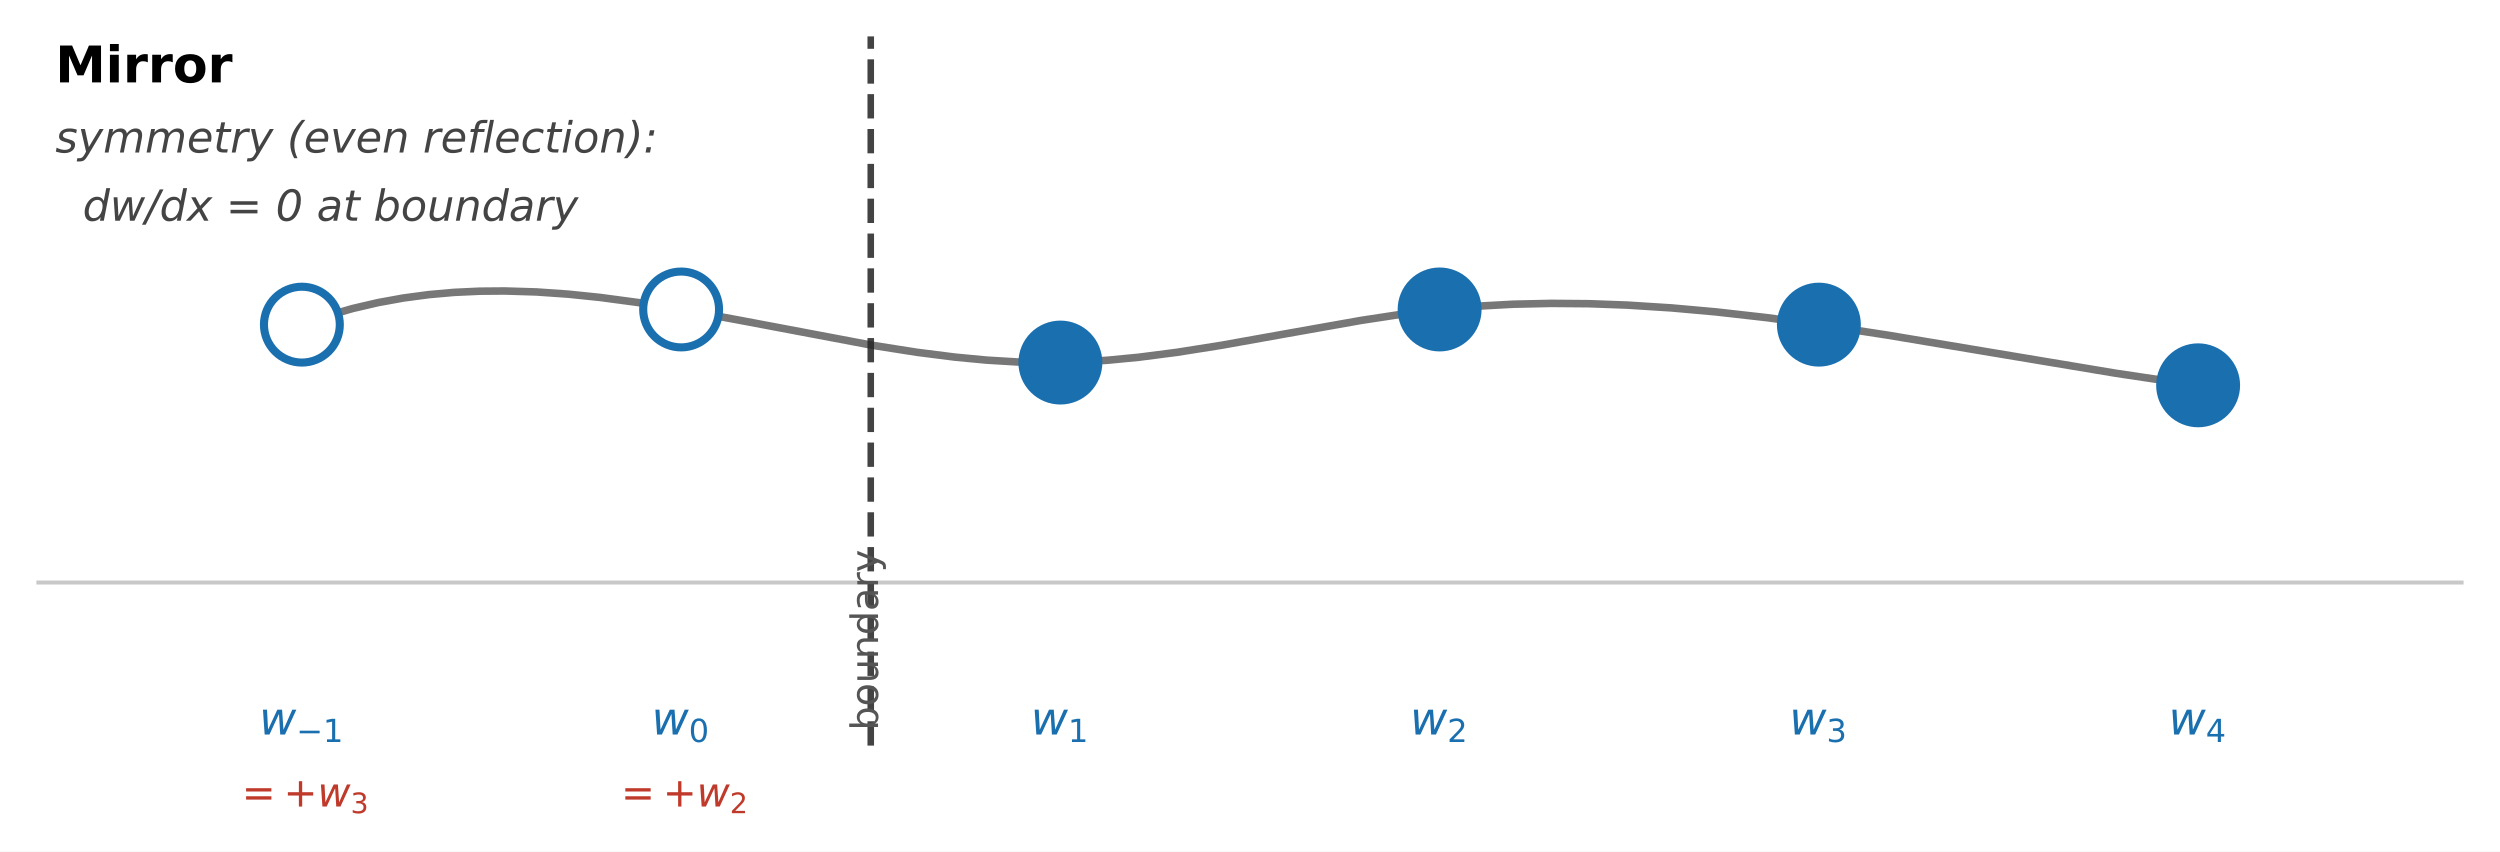
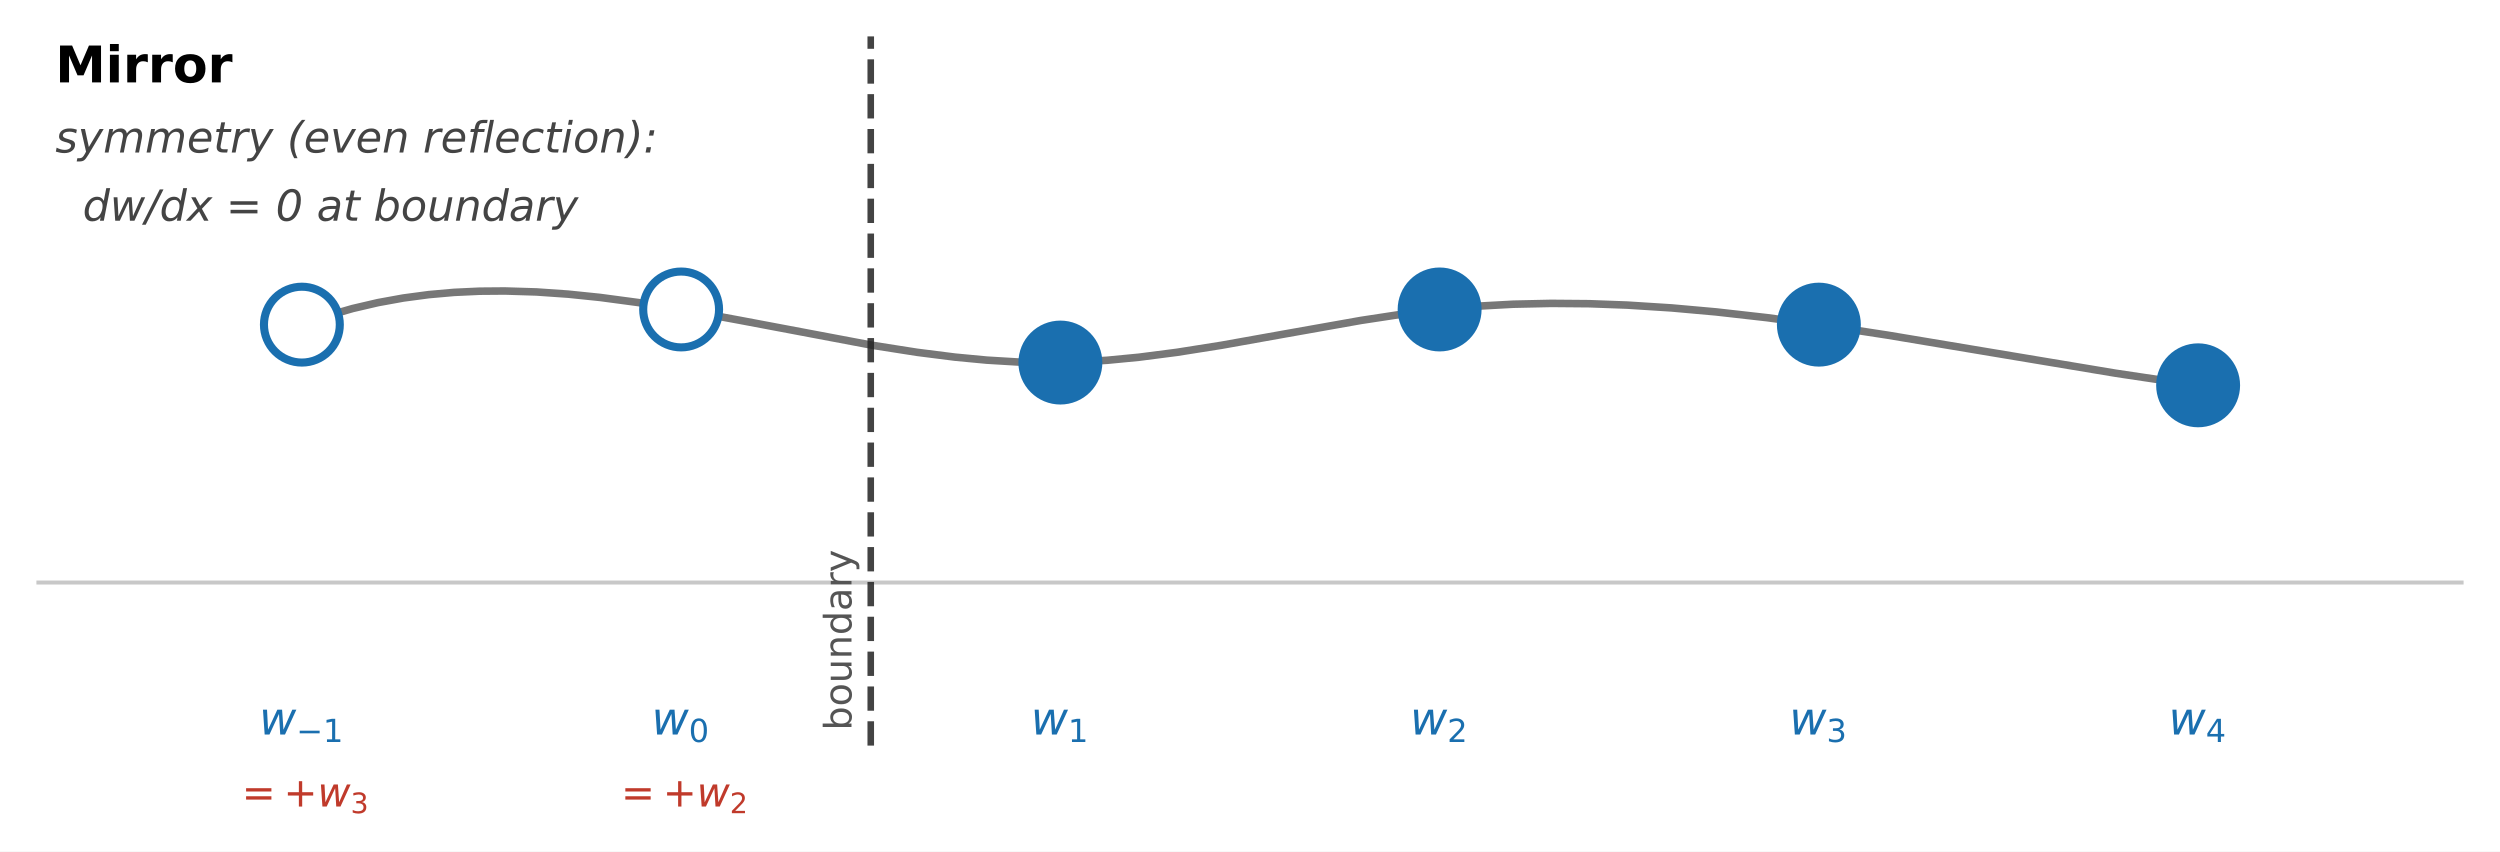
<svg xmlns="http://www.w3.org/2000/svg" xmlns:xlink="http://www.w3.org/1999/xlink" width="494.4pt" height="168.393pt" viewBox="0 0 494.4 168.393" version="1.1">
  <defs>
    <style type="text/css">*{stroke-linejoin: round; stroke-linecap: butt}</style>
  </defs>
  <g id="figure_1">
    <g id="patch_1">
      <path d="M 0 168.393  L 494.4 168.393  L 494.4 0  L 0 0  z " style="fill: #ffffff" />
    </g>
    <g id="axes_1">
      <g id="line2d_1">
-         <path d="M 7.2 115.2  L 487.2 115.2  " clip-path="url(#p1a626244e5)" style="fill: none; stroke: #c8c8c8; stroke-width: 0.8; stroke-linecap: square" />
+         <path d="M 7.2 115.2  L 487.2 115.2  " clip-path="url(#pe8d7eccf16)" style="fill: none; stroke: #c8c8c8; stroke-width: 0.8; stroke-linecap: square" />
      </g>
      <g id="line2d_2">
-         <path d="M 59.7 64.2  L 64.717 62.462  L 69.733 61.016  L 74.75 59.846  L 79.767 58.934  L 84.784 58.265  L 89.8 57.821  L 94.817 57.587  L 99.834 57.545  L 106.105 57.737  L 112.376 58.172  L 118.646 58.817  L 126.172 59.823  L 134.951 61.244  L 146.238 63.326  L 172.576 68.295  L 181.356 69.672  L 188.881 70.627  L 195.152 71.22  L 201.422 71.595  L 207.693 71.719  L 212.71 71.617  L 218.981 71.246  L 225.252 70.643  L 232.777 69.67  L 241.556 68.281  L 254.098 66.038  L 269.148 63.367  L 277.927 62.03  L 285.453 61.121  L 291.723 60.573  L 299.248 60.161  L 306.774 59.997  L 314.299 60.062  L 321.824 60.337  L 330.603 60.897  L 339.382 61.683  L 349.416 62.819  L 360.703 64.345  L 373.245 66.269  L 392.058 69.415  L 418.396 73.811  L 430.937 75.686  L 434.7 76.2  L 434.7 76.2  " clip-path="url(#p1a626244e5)" style="fill: none; stroke: #555555; stroke-opacity: 0.8; stroke-width: 1.5; stroke-linecap: square" />
+         <path d="M 59.7 64.2  L 64.717 62.462  L 69.733 61.016  L 74.75 59.846  L 79.767 58.934  L 84.784 58.265  L 89.8 57.821  L 94.817 57.587  L 99.834 57.545  L 106.105 57.737  L 112.376 58.172  L 118.646 58.817  L 126.172 59.823  L 134.951 61.244  L 146.238 63.326  L 172.576 68.295  L 181.356 69.672  L 188.881 70.627  L 195.152 71.22  L 201.422 71.595  L 207.693 71.719  L 212.71 71.617  L 218.981 71.246  L 225.252 70.643  L 232.777 69.67  L 241.556 68.281  L 254.098 66.038  L 269.148 63.367  L 277.927 62.03  L 285.453 61.121  L 291.723 60.573  L 299.248 60.161  L 306.774 59.997  L 314.299 60.062  L 321.824 60.337  L 330.603 60.897  L 339.382 61.683  L 349.416 62.819  L 360.703 64.345  L 373.245 66.269  L 392.058 69.415  L 418.396 73.811  L 430.937 75.686  L 434.7 76.2  L 434.7 76.2  " clip-path="url(#pe8d7eccf16)" style="fill: none; stroke: #555555; stroke-opacity: 0.8; stroke-width: 1.5; stroke-linecap: square" />
      </g>
      <g id="line2d_3">
-         <path d="M 172.2 147.45  L 172.2 7.2  " clip-path="url(#p1a626244e5)" style="fill: none; stroke-dasharray: 4.81,2.08; stroke-dashoffset: 0; stroke: #222222; stroke-opacity: 0.85; stroke-width: 1.3" />
+         <path d="M 172.2 147.45  L 172.2 7.2  " clip-path="url(#pe8d7eccf16)" style="fill: none; stroke-dasharray: 4.81,2.08; stroke-dashoffset: 0; stroke: #222222; stroke-opacity: 0.85; stroke-width: 1.3" />
      </g>
      <g id="text_1">
-         <g style="fill: #555555" transform="translate(173.6402 144.45) rotate(-90) scale(0.075 -0.075)">
+         <g style="fill: #555555" transform="translate(168.3902 144.45) rotate(-90) scale(0.075 -0.075)">
          <defs>
            <path id="DejaVuSans-62" d="M 3116 1747  Q 3116 2381 2855 2742  Q 2594 3103 2138 3103  Q 1681 3103 1420 2742  Q 1159 2381 1159 1747  Q 1159 1113 1420 752  Q 1681 391 2138 391  Q 2594 391 2855 752  Q 3116 1113 3116 1747  z M 1159 2969  Q 1341 3281 1617 3432  Q 1894 3584 2278 3584  Q 2916 3584 3314 3078  Q 3713 2572 3713 1747  Q 3713 922 3314 415  Q 2916 -91 2278 -91  Q 1894 -91 1617 61  Q 1341 213 1159 525  L 1159 0  L 581 0  L 581 4863  L 1159 4863  L 1159 2969  z " transform="scale(0.015625)" />
            <path id="DejaVuSans-6f" d="M 1959 3097  Q 1497 3097 1228 2736  Q 959 2375 959 1747  Q 959 1119 1226 758  Q 1494 397 1959 397  Q 2419 397 2687 759  Q 2956 1122 2956 1747  Q 2956 2369 2687 2733  Q 2419 3097 1959 3097  z M 1959 3584  Q 2709 3584 3137 3096  Q 3566 2609 3566 1747  Q 3566 888 3137 398  Q 2709 -91 1959 -91  Q 1206 -91 779 398  Q 353 888 353 1747  Q 353 2609 779 3096  Q 1206 3584 1959 3584  z " transform="scale(0.015625)" />
            <path id="DejaVuSans-75" d="M 544 1381  L 544 3500  L 1119 3500  L 1119 1403  Q 1119 906 1312 657  Q 1506 409 1894 409  Q 2359 409 2629 706  Q 2900 1003 2900 1516  L 2900 3500  L 3475 3500  L 3475 0  L 2900 0  L 2900 538  Q 2691 219 2414 64  Q 2138 -91 1772 -91  Q 1169 -91 856 284  Q 544 659 544 1381  z M 1991 3584  L 1991 3584  z " transform="scale(0.015625)" />
            <path id="DejaVuSans-6e" d="M 3513 2113  L 3513 0  L 2938 0  L 2938 2094  Q 2938 2591 2744 2837  Q 2550 3084 2163 3084  Q 1697 3084 1428 2787  Q 1159 2491 1159 1978  L 1159 0  L 581 0  L 581 3500  L 1159 3500  L 1159 2956  Q 1366 3272 1645 3428  Q 1925 3584 2291 3584  Q 2894 3584 3203 3211  Q 3513 2838 3513 2113  z " transform="scale(0.015625)" />
            <path id="DejaVuSans-64" d="M 2906 2969  L 2906 4863  L 3481 4863  L 3481 0  L 2906 0  L 2906 525  Q 2725 213 2448 61  Q 2172 -91 1784 -91  Q 1150 -91 751 415  Q 353 922 353 1747  Q 353 2572 751 3078  Q 1150 3584 1784 3584  Q 2172 3584 2448 3432  Q 2725 3281 2906 2969  z M 947 1747  Q 947 1113 1208 752  Q 1469 391 1925 391  Q 2381 391 2643 752  Q 2906 1113 2906 1747  Q 2906 2381 2643 2742  Q 2381 3103 1925 3103  Q 1469 3103 1208 2742  Q 947 2381 947 1747  z " transform="scale(0.015625)" />
            <path id="DejaVuSans-61" d="M 2194 1759  Q 1497 1759 1228 1600  Q 959 1441 959 1056  Q 959 750 1161 570  Q 1363 391 1709 391  Q 2188 391 2477 730  Q 2766 1069 2766 1631  L 2766 1759  L 2194 1759  z M 3341 1997  L 3341 0  L 2766 0  L 2766 531  Q 2569 213 2275 61  Q 1981 -91 1556 -91  Q 1019 -91 701 211  Q 384 513 384 1019  Q 384 1609 779 1909  Q 1175 2209 1959 2209  L 2766 2209  L 2766 2266  Q 2766 2663 2505 2880  Q 2244 3097 1772 3097  Q 1472 3097 1187 3025  Q 903 2953 641 2809  L 641 3341  Q 956 3463 1253 3523  Q 1550 3584 1831 3584  Q 2591 3584 2966 3190  Q 3341 2797 3341 1997  z " transform="scale(0.015625)" />
            <path id="DejaVuSans-72" d="M 2631 2963  Q 2534 3019 2420 3045  Q 2306 3072 2169 3072  Q 1681 3072 1420 2755  Q 1159 2438 1159 1844  L 1159 0  L 581 0  L 581 3500  L 1159 3500  L 1159 2956  Q 1341 3275 1631 3429  Q 1922 3584 2338 3584  Q 2397 3584 2469 3576  Q 2541 3569 2628 3553  L 2631 2963  z " transform="scale(0.015625)" />
            <path id="DejaVuSans-79" d="M 2059 -325  Q 1816 -950 1584 -1140  Q 1353 -1331 966 -1331  L 506 -1331  L 506 -850  L 844 -850  Q 1081 -850 1212 -737  Q 1344 -625 1503 -206  L 1606 56  L 191 3500  L 800 3500  L 1894 763  L 2988 3500  L 3597 3500  L 2059 -325  z " transform="scale(0.015625)" />
          </defs>
          <use xlink:href="#DejaVuSans-62" />
          <use xlink:href="#DejaVuSans-6f" transform="translate(63.47656 0)" />
          <use xlink:href="#DejaVuSans-75" transform="translate(124.6582 0)" />
          <use xlink:href="#DejaVuSans-6e" transform="translate(188.0371 0)" />
          <use xlink:href="#DejaVuSans-64" transform="translate(251.416 0)" />
          <use xlink:href="#DejaVuSans-61" transform="translate(314.8926 0)" />
          <use xlink:href="#DejaVuSans-72" transform="translate(376.1719 0)" />
          <use xlink:href="#DejaVuSans-79" transform="translate(417.2852 0)" />
        </g>
      </g>
      <g id="text_2">
        <g style="fill: #1a6faf" transform="translate(51.24 145.2886) scale(0.09 -0.09)">
          <defs>
            <path id="DejaVuSans-Oblique-77" d="M 544 3500  L 1113 3500  L 1259 684  L 2566 3500  L 3231 3500  L 3425 684  L 4666 3500  L 5241 3500  L 3641 0  L 2969 0  L 2797 2900  L 1459 0  L 781 0  L 544 3500  z " transform="scale(0.015625)" />
            <path id="DejaVuSans-2212" d="M 678 2272  L 4684 2272  L 4684 1741  L 678 1741  L 678 2272  z " transform="scale(0.015625)" />
            <path id="DejaVuSans-31" d="M 794 531  L 1825 531  L 1825 4091  L 703 3866  L 703 4441  L 1819 4666  L 2450 4666  L 2450 531  L 3481 531  L 3481 0  L 794 0  L 794 531  z " transform="scale(0.015625)" />
          </defs>
          <use xlink:href="#DejaVuSans-Oblique-77" transform="translate(0 0.3125)" />
          <use xlink:href="#DejaVuSans-2212" transform="translate(81.78711 -16.09375) scale(0.7)" />
          <use xlink:href="#DejaVuSans-31" transform="translate(140.4395 -16.09375) scale(0.7)" />
        </g>
      </g>
      <g id="text_3">
        <g style="fill: #c03a2b" transform="translate(46.26 159.5288) scale(0.08 -0.08)">
          <defs>
            <path id="DejaVuSans-3d" d="M 678 2906  L 4684 2906  L 4684 2381  L 678 2381  L 678 2906  z M 678 1631  L 4684 1631  L 4684 1100  L 678 1100  L 678 1631  z " transform="scale(0.015625)" />
            <path id="DejaVuSans-2b" d="M 2944 4013  L 2944 2272  L 4684 2272  L 4684 1741  L 2944 1741  L 2944 0  L 2419 0  L 2419 1741  L 678 1741  L 678 2272  L 2419 2272  L 2419 4013  L 2944 4013  z " transform="scale(0.015625)" />
            <path id="DejaVuSans-33" d="M 2597 2516  Q 3050 2419 3304 2112  Q 3559 1806 3559 1356  Q 3559 666 3084 287  Q 2609 -91 1734 -91  Q 1441 -91 1130 -33  Q 819 25 488 141  L 488 750  Q 750 597 1062 519  Q 1375 441 1716 441  Q 2309 441 2620 675  Q 2931 909 2931 1356  Q 2931 1769 2642 2001  Q 2353 2234 1838 2234  L 1294 2234  L 1294 2753  L 1863 2753  Q 2328 2753 2575 2939  Q 2822 3125 2822 3475  Q 2822 3834 2567 4026  Q 2313 4219 1838 4219  Q 1578 4219 1281 4162  Q 984 4106 628 3988  L 628 4550  Q 988 4650 1302 4700  Q 1616 4750 1894 4750  Q 2613 4750 3031 4423  Q 3450 4097 3450 3541  Q 3450 3153 3228 2886  Q 3006 2619 2597 2516  z " transform="scale(0.015625)" />
          </defs>
          <use xlink:href="#DejaVuSans-3d" transform="translate(19.48242 0.296875)" />
          <use xlink:href="#DejaVuSans-2b" transform="translate(122.7539 0.296875)" />
          <use xlink:href="#DejaVuSans-Oblique-77" transform="translate(206.543 0.296875)" />
          <use xlink:href="#DejaVuSans-33" transform="translate(288.3301 -16.10938) scale(0.7)" />
        </g>
      </g>
      <g id="text_4">
        <g style="fill: #1a6faf" transform="translate(128.85 145.2886) scale(0.09 -0.09)">
          <defs>
            <path id="DejaVuSans-30" d="M 2034 4250  Q 1547 4250 1301 3770  Q 1056 3291 1056 2328  Q 1056 1369 1301 889  Q 1547 409 2034 409  Q 2525 409 2770 889  Q 3016 1369 3016 2328  Q 3016 3291 2770 3770  Q 2525 4250 2034 4250  z M 2034 4750  Q 2819 4750 3233 4129  Q 3647 3509 3647 2328  Q 3647 1150 3233 529  Q 2819 -91 2034 -91  Q 1250 -91 836 529  Q 422 1150 422 2328  Q 422 3509 836 4129  Q 1250 4750 2034 4750  z " transform="scale(0.015625)" />
          </defs>
          <use xlink:href="#DejaVuSans-Oblique-77" transform="translate(0 0.3125)" />
          <use xlink:href="#DejaVuSans-30" transform="translate(81.78711 -16.09375) scale(0.7)" />
        </g>
      </g>
      <g id="text_5">
        <g style="fill: #c03a2b" transform="translate(121.26 159.5288) scale(0.08 -0.08)">
          <defs>
            <path id="DejaVuSans-32" d="M 1228 531  L 3431 531  L 3431 0  L 469 0  L 469 531  Q 828 903 1448 1529  Q 2069 2156 2228 2338  Q 2531 2678 2651 2914  Q 2772 3150 2772 3378  Q 2772 3750 2511 3984  Q 2250 4219 1831 4219  Q 1534 4219 1204 4116  Q 875 4013 500 3803  L 500 4441  Q 881 4594 1212 4672  Q 1544 4750 1819 4750  Q 2544 4750 2975 4387  Q 3406 4025 3406 3419  Q 3406 3131 3298 2873  Q 3191 2616 2906 2266  Q 2828 2175 2409 1742  Q 1991 1309 1228 531  z " transform="scale(0.015625)" />
          </defs>
          <use xlink:href="#DejaVuSans-3d" transform="translate(19.48242 0.296875)" />
          <use xlink:href="#DejaVuSans-2b" transform="translate(122.7539 0.296875)" />
          <use xlink:href="#DejaVuSans-Oblique-77" transform="translate(206.543 0.296875)" />
          <use xlink:href="#DejaVuSans-32" transform="translate(288.3301 -16.10938) scale(0.7)" />
        </g>
      </g>
      <g id="text_6">
        <g style="fill: #1a6faf" transform="translate(203.85 145.2886) scale(0.09 -0.09)">
          <use xlink:href="#DejaVuSans-Oblique-77" transform="translate(0 0.3125)" />
          <use xlink:href="#DejaVuSans-31" transform="translate(81.78711 -16.09375) scale(0.7)" />
        </g>
      </g>
      <g id="text_7">
        <g style="fill: #1a6faf" transform="translate(278.85 145.2886) scale(0.09 -0.09)">
          <use xlink:href="#DejaVuSans-Oblique-77" transform="translate(0 0.3125)" />
          <use xlink:href="#DejaVuSans-32" transform="translate(81.78711 -16.09375) scale(0.7)" />
        </g>
      </g>
      <g id="text_8">
        <g style="fill: #1a6faf" transform="translate(353.85 145.2886) scale(0.09 -0.09)">
          <use xlink:href="#DejaVuSans-Oblique-77" transform="translate(0 0.3125)" />
          <use xlink:href="#DejaVuSans-33" transform="translate(81.78711 -16.09375) scale(0.7)" />
        </g>
      </g>
      <g id="text_9">
        <g style="fill: #1a6faf" transform="translate(428.85 145.2886) scale(0.09 -0.09)">
          <defs>
            <path id="DejaVuSans-34" d="M 2419 4116  L 825 1625  L 2419 1625  L 2419 4116  z M 2253 4666  L 3047 4666  L 3047 1625  L 3713 1625  L 3713 1100  L 3047 1100  L 3047 0  L 2419 0  L 2419 1100  L 313 1100  L 313 1709  L 2253 4666  z " transform="scale(0.015625)" />
          </defs>
          <use xlink:href="#DejaVuSans-Oblique-77" transform="translate(0 0.3125)" />
          <use xlink:href="#DejaVuSans-34" transform="translate(81.78711 -16.09375) scale(0.7)" />
        </g>
      </g>
      <g id="text_10">
        <g transform="translate(10.95 16.29844) scale(0.1 -0.1)">
          <defs>
            <path id="DejaVuSans-Bold-4d" d="M 588 4666  L 2119 4666  L 3181 2169  L 4250 4666  L 5778 4666  L 5778 0  L 4641 0  L 4641 3413  L 3566 897  L 2803 897  L 1728 3413  L 1728 0  L 588 0  L 588 4666  z " transform="scale(0.015625)" />
            <path id="DejaVuSans-Bold-69" d="M 538 3500  L 1656 3500  L 1656 0  L 538 0  L 538 3500  z M 538 4863  L 1656 4863  L 1656 3950  L 538 3950  L 538 4863  z " transform="scale(0.015625)" />
            <path id="DejaVuSans-Bold-72" d="M 3138 2547  Q 2991 2616 2845 2648  Q 2700 2681 2553 2681  Q 2122 2681 1889 2404  Q 1656 2128 1656 1613  L 1656 0  L 538 0  L 538 3500  L 1656 3500  L 1656 2925  Q 1872 3269 2151 3426  Q 2431 3584 2822 3584  Q 2878 3584 2943 3579  Q 3009 3575 3134 3559  L 3138 2547  z " transform="scale(0.015625)" />
            <path id="DejaVuSans-Bold-6f" d="M 2203 2784  Q 1831 2784 1636 2517  Q 1441 2250 1441 1747  Q 1441 1244 1636 976  Q 1831 709 2203 709  Q 2569 709 2762 976  Q 2956 1244 2956 1747  Q 2956 2250 2762 2517  Q 2569 2784 2203 2784  z M 2203 3584  Q 3106 3584 3614 3096  Q 4122 2609 4122 1747  Q 4122 884 3614 396  Q 3106 -91 2203 -91  Q 1297 -91 786 396  Q 275 884 275 1747  Q 275 2609 786 3096  Q 1297 3584 2203 3584  z " transform="scale(0.015625)" />
          </defs>
          <use xlink:href="#DejaVuSans-Bold-4d" />
          <use xlink:href="#DejaVuSans-Bold-69" transform="translate(99.51172 0)" />
          <use xlink:href="#DejaVuSans-Bold-72" transform="translate(133.7891 0)" />
          <use xlink:href="#DejaVuSans-Bold-72" transform="translate(183.1055 0)" />
          <use xlink:href="#DejaVuSans-Bold-6f" transform="translate(232.4219 0)" />
          <use xlink:href="#DejaVuSans-Bold-72" transform="translate(301.123 0)" />
        </g>
      </g>
      <g id="text_11">
        <g style="fill: #444444" transform="translate(10.95 30.15867) scale(0.085 -0.085)">
          <defs>
            <path id="DejaVuSans-Oblique-73" d="M 3200 3397  L 3091 2853  Q 2863 2978 2609 3040  Q 2356 3103 2088 3103  Q 1634 3103 1373 2948  Q 1113 2794 1113 2528  Q 1113 2219 1719 2053  Q 1766 2041 1788 2034  L 1972 1978  Q 2547 1819 2739 1644  Q 2931 1469 2931 1166  Q 2931 609 2489 259  Q 2047 -91 1331 -91  Q 1053 -91 747 -37  Q 441 16 72 128  L 184 722  Q 500 559 806 475  Q 1113 391 1394 391  Q 1816 391 2080 572  Q 2344 753 2344 1031  Q 2344 1331 1650 1516  L 1591 1531  L 1394 1581  Q 956 1697 753 1886  Q 550 2075 550 2369  Q 550 2928 970 3256  Q 1391 3584 2113 3584  Q 2397 3584 2667 3537  Q 2938 3491 3200 3397  z " transform="scale(0.015625)" />
            <path id="DejaVuSans-Oblique-79" d="M 1588 -325  Q 1188 -997 936 -1164  Q 684 -1331 294 -1331  L -159 -1331  L -63 -850  L 269 -850  Q 509 -850 678 -719  Q 847 -588 1056 -206  L 1234 128  L 459 3500  L 1069 3500  L 1650 819  L 3256 3500  L 3859 3500  L 1588 -325  z " transform="scale(0.015625)" />
            <path id="DejaVuSans-Oblique-6d" d="M 5747 2113  L 5338 0  L 4763 0  L 5166 2094  Q 5191 2228 5203 2325  Q 5216 2422 5216 2491  Q 5216 2772 5059 2928  Q 4903 3084 4622 3084  Q 4203 3084 3875 2770  Q 3547 2456 3450 1953  L 3066 0  L 2491 0  L 2900 2094  Q 2925 2209 2937 2307  Q 2950 2406 2950 2484  Q 2950 2769 2794 2926  Q 2638 3084 2363 3084  Q 1938 3084 1609 2770  Q 1281 2456 1184 1953  L 800 0  L 225 0  L 909 3500  L 1484 3500  L 1375 2956  Q 1609 3263 1923 3423  Q 2238 3584 2597 3584  Q 2978 3584 3223 3384  Q 3469 3184 3519 2828  Q 3781 3197 4126 3390  Q 4472 3584 4856 3584  Q 5306 3584 5551 3325  Q 5797 3066 5797 2591  Q 5797 2488 5784 2364  Q 5772 2241 5747 2113  z " transform="scale(0.015625)" />
            <path id="DejaVuSans-Oblique-65" d="M 3078 2063  Q 3088 2113 3092 2166  Q 3097 2219 3097 2272  Q 3097 2653 2873 2875  Q 2650 3097 2266 3097  Q 1838 3097 1509 2826  Q 1181 2556 1013 2059  L 3078 2063  z M 3578 1613  L 903 1613  Q 884 1494 878 1425  Q 872 1356 872 1306  Q 872 872 1139 634  Q 1406 397 1894 397  Q 2269 397 2603 481  Q 2938 566 3225 728  L 3116 159  Q 2806 34 2476 -28  Q 2147 -91 1806 -91  Q 1078 -91 686 257  Q 294 606 294 1247  Q 294 1794 489 2264  Q 684 2734 1063 3103  Q 1306 3334 1642 3459  Q 1978 3584 2356 3584  Q 2950 3584 3301 3228  Q 3653 2872 3653 2272  Q 3653 2128 3634 1964  Q 3616 1800 3578 1613  z " transform="scale(0.015625)" />
            <path id="DejaVuSans-Oblique-74" d="M 2706 3500  L 2619 3053  L 1472 3053  L 1100 1153  Q 1081 1047 1072 975  Q 1063 903 1063 863  Q 1063 663 1183 572  Q 1303 481 1569 481  L 2150 481  L 2053 0  L 1503 0  Q 991 0 739 200  Q 488 400 488 806  Q 488 878 497 964  Q 506 1050 525 1153  L 897 3053  L 409 3053  L 500 3500  L 978 3500  L 1172 4494  L 1747 4494  L 1556 3500  L 2706 3500  z " transform="scale(0.015625)" />
            <path id="DejaVuSans-Oblique-72" d="M 2853 2969  Q 2766 3016 2653 3041  Q 2541 3066 2413 3066  Q 1953 3066 1609 2717  Q 1266 2369 1153 1784  L 800 0  L 225 0  L 909 3500  L 1484 3500  L 1375 2956  Q 1603 3259 1920 3421  Q 2238 3584 2597 3584  Q 2691 3584 2781 3573  Q 2872 3563 2963 3538  L 2853 2969  z " transform="scale(0.015625)" />
            <path id="DejaVuSans-Oblique-20" transform="scale(0.015625)" />
            <path id="DejaVuSans-Oblique-28" d="M 2731 4856  Q 1903 3822 1495 2892  Q 1088 1963 1088 1100  Q 1088 606 1206 120  Q 1325 -366 1563 -844  L 1063 -844  Q 775 -306 634 201  Q 494 709 494 1197  Q 494 2125 923 3036  Q 1353 3947 2222 4856  L 2731 4856  z " transform="scale(0.015625)" />
            <path id="DejaVuSans-Oblique-76" d="M 459 3500  L 1069 3500  L 1581 525  L 3256 3500  L 3866 3500  L 1875 0  L 1100 0  L 459 3500  z " transform="scale(0.015625)" />
            <path id="DejaVuSans-Oblique-6e" d="M 3566 2113  L 3156 0  L 2578 0  L 2988 2091  Q 3016 2238 3031 2350  Q 3047 2463 3047 2528  Q 3047 2791 2881 2937  Q 2716 3084 2419 3084  Q 1956 3084 1622 2776  Q 1288 2469 1184 1941  L 800 0  L 225 0  L 903 3500  L 1478 3500  L 1363 2950  Q 1603 3253 1940 3418  Q 2278 3584 2650 3584  Q 3113 3584 3367 3334  Q 3622 3084 3622 2631  Q 3622 2519 3608 2391  Q 3594 2263 3566 2113  z " transform="scale(0.015625)" />
            <path id="DejaVuSans-Oblique-66" d="M 3059 4863  L 2969 4384  L 2419 4384  Q 2106 4384 1964 4261  Q 1822 4138 1753 3809  L 1691 3500  L 2638 3500  L 2553 3053  L 1606 3053  L 1013 0  L 434 0  L 1031 3053  L 481 3053  L 563 3500  L 1113 3500  L 1159 3744  Q 1278 4363 1576 4613  Q 1875 4863 2516 4863  L 3059 4863  z " transform="scale(0.015625)" />
            <path id="DejaVuSans-Oblique-6c" d="M 1172 4863  L 1747 4863  L 800 0  L 225 0  L 1172 4863  z " transform="scale(0.015625)" />
            <path id="DejaVuSans-Oblique-63" d="M 3431 3366  L 3316 2797  Q 3109 2947 2876 3022  Q 2644 3097 2394 3097  Q 2119 3097 1870 3000  Q 1622 2903 1453 2725  Q 1184 2453 1037 2087  Q 891 1722 891 1331  Q 891 859 1127 628  Q 1363 397 1844 397  Q 2081 397 2348 469  Q 2616 541 2906 684  L 2797 116  Q 2547 13 2283 -39  Q 2019 -91 1741 -91  Q 1044 -91 669 257  Q 294 606 294 1253  Q 294 1797 489 2255  Q 684 2713 1069 3078  Q 1331 3328 1684 3456  Q 2038 3584 2456 3584  Q 2700 3584 2940 3529  Q 3181 3475 3431 3366  z " transform="scale(0.015625)" />
            <path id="DejaVuSans-Oblique-69" d="M 1172 4863  L 1747 4863  L 1606 4134  L 1031 4134  L 1172 4863  z M 909 3500  L 1484 3500  L 800 0  L 225 0  L 909 3500  z " transform="scale(0.015625)" />
            <path id="DejaVuSans-Oblique-6f" d="M 1625 -91  Q 1009 -91 651 289  Q 294 669 294 1325  Q 294 1706 417 2101  Q 541 2497 738 2766  Q 1047 3184 1428 3384  Q 1809 3584 2291 3584  Q 2888 3584 3255 3212  Q 3622 2841 3622 2241  Q 3622 1825 3500 1412  Q 3378 1000 3181 728  Q 2875 309 2494 109  Q 2113 -91 1625 -91  z M 891 1344  Q 891 869 1089 633  Q 1288 397 1691 397  Q 2269 397 2648 901  Q 3028 1406 3028 2181  Q 3028 2634 2825 2865  Q 2622 3097 2228 3097  Q 1903 3097 1650 2945  Q 1397 2794 1197 2484  Q 1050 2253 970 1956  Q 891 1659 891 1344  z " transform="scale(0.015625)" />
            <path id="DejaVuSans-Oblique-29" d="M -397 -844  Q 434 191 840 1120  Q 1247 2050 1247 2913  Q 1247 3406 1130 3892  Q 1013 4378 775 4856  L 1275 4856  Q 1563 4316 1703 3812  Q 1844 3309 1844 2822  Q 1844 1891 1411 973  Q 978 56 116 -844  L -397 -844  z " transform="scale(0.015625)" />
            <path id="DejaVuSans-Oblique-3a" d="M 978 3309  L 1638 3309  L 1484 2516  L 825 2516  L 978 3309  z M 488 794  L 1147 794  L 991 0  L 331 0  L 488 794  z " transform="scale(0.015625)" />
          </defs>
          <use xlink:href="#DejaVuSans-Oblique-73" />
          <use xlink:href="#DejaVuSans-Oblique-79" transform="translate(52.09961 0)" />
          <use xlink:href="#DejaVuSans-Oblique-6d" transform="translate(111.2793 0)" />
          <use xlink:href="#DejaVuSans-Oblique-6d" transform="translate(208.6914 0)" />
          <use xlink:href="#DejaVuSans-Oblique-65" transform="translate(306.1035 0)" />
          <use xlink:href="#DejaVuSans-Oblique-74" transform="translate(367.627 0)" />
          <use xlink:href="#DejaVuSans-Oblique-72" transform="translate(406.8359 0)" />
          <use xlink:href="#DejaVuSans-Oblique-79" transform="translate(447.9492 0)" />
          <use xlink:href="#DejaVuSans-Oblique-20" transform="translate(507.1289 0)" />
          <use xlink:href="#DejaVuSans-Oblique-28" transform="translate(538.916 0)" />
          <use xlink:href="#DejaVuSans-Oblique-65" transform="translate(577.9297 0)" />
          <use xlink:href="#DejaVuSans-Oblique-76" transform="translate(639.4531 0)" />
          <use xlink:href="#DejaVuSans-Oblique-65" transform="translate(698.6328 0)" />
          <use xlink:href="#DejaVuSans-Oblique-6e" transform="translate(760.1562 0)" />
          <use xlink:href="#DejaVuSans-Oblique-20" transform="translate(823.5352 0)" />
          <use xlink:href="#DejaVuSans-Oblique-72" transform="translate(855.3223 0)" />
          <use xlink:href="#DejaVuSans-Oblique-65" transform="translate(896.4355 0)" />
          <use xlink:href="#DejaVuSans-Oblique-66" transform="translate(957.959 0)" />
          <use xlink:href="#DejaVuSans-Oblique-6c" transform="translate(993.1641 0)" />
          <use xlink:href="#DejaVuSans-Oblique-65" transform="translate(1020.947 0)" />
          <use xlink:href="#DejaVuSans-Oblique-63" transform="translate(1082.471 0)" />
          <use xlink:href="#DejaVuSans-Oblique-74" transform="translate(1137.451 0)" />
          <use xlink:href="#DejaVuSans-Oblique-69" transform="translate(1176.66 0)" />
          <use xlink:href="#DejaVuSans-Oblique-6f" transform="translate(1204.443 0)" />
          <use xlink:href="#DejaVuSans-Oblique-6e" transform="translate(1265.625 0)" />
          <use xlink:href="#DejaVuSans-Oblique-29" transform="translate(1329.004 0)" />
          <use xlink:href="#DejaVuSans-Oblique-3a" transform="translate(1368.018 0)" />
        </g>
      </g>
      <g id="text_12">
        <g style="fill: #444444" transform="translate(10.95 43.65867) scale(0.085 -0.085)">
          <defs>
            <path id="DejaVuSans-Oblique-64" d="M 2675 525  Q 2444 222 2128 65  Q 1813 -91 1428 -91  Q 903 -91 598 267  Q 294 625 294 1247  Q 294 1766 478 2236  Q 663 2706 1013 3078  Q 1244 3325 1534 3454  Q 1825 3584 2144 3584  Q 2481 3584 2739 3421  Q 2997 3259 3138 2956  L 3513 4863  L 4091 4863  L 3144 0  L 2566 0  L 2675 525  z M 891 1350  Q 891 897 1095 644  Q 1300 391 1663 391  Q 1931 391 2161 520  Q 2391 650 2566 903  Q 2750 1166 2856 1509  Q 2963 1853 2963 2188  Q 2963 2622 2758 2865  Q 2553 3109 2194 3109  Q 1922 3109 1687 2981  Q 1453 2853 1288 2613  Q 1106 2353 998 2009  Q 891 1666 891 1350  z " transform="scale(0.015625)" />
            <path id="DejaVuSans-Oblique-2f" d="M 2175 4666  L 2731 4666  L 84 -594  L -469 -594  L 2175 4666  z " transform="scale(0.015625)" />
            <path id="DejaVuSans-Oblique-78" d="M 3841 3500  L 2234 1784  L 3219 0  L 2559 0  L 1819 1388  L 531 0  L -166 0  L 1556 1844  L 641 3500  L 1300 3500  L 1972 2234  L 3144 3500  L 3841 3500  z " transform="scale(0.015625)" />
            <path id="DejaVuSans-Oblique-3d" d="M 678 2906  L 4684 2906  L 4684 2381  L 678 2381  L 678 2906  z M 678 1631  L 4684 1631  L 4684 1100  L 678 1100  L 678 1631  z " transform="scale(0.015625)" />
            <path id="DejaVuSans-Oblique-30" d="M 2444 4750  Q 3078 4750 3414 4328  Q 3750 3906 3750 3116  Q 3750 2516 3592 1923  Q 3434 1331 3150 863  Q 2859 394 2467 151  Q 2075 -91 1600 -91  Q 988 -91 653 334  Q 319 759 319 1544  Q 319 2138 480 2733  Q 641 3328 928 3794  Q 1216 4263 1602 4506  Q 1988 4750 2444 4750  z M 2406 4250  Q 2169 4250 1955 4123  Q 1741 3997 1569 3750  Q 1281 3338 1111 2720  Q 941 2103 941 1453  Q 941 938 1123 673  Q 1306 409 1663 409  Q 1913 409 2125 536  Q 2338 663 2509 909  Q 2794 1319 2961 1936  Q 3128 2553 3128 3206  Q 3128 3722 2945 3986  Q 2763 4250 2406 4250  z " transform="scale(0.015625)" />
            <path id="DejaVuSans-Oblique-61" d="M 3438 1997  L 3047 0  L 2472 0  L 2578 531  Q 2325 219 2001 64  Q 1678 -91 1281 -91  Q 834 -91 548 182  Q 263 456 263 884  Q 263 1497 752 1853  Q 1241 2209 2100 2209  L 2900 2209  L 2931 2363  Q 2938 2388 2941 2417  Q 2944 2447 2944 2509  Q 2944 2788 2717 2942  Q 2491 3097 2081 3097  Q 1800 3097 1504 3025  Q 1209 2953 897 2809  L 997 3341  Q 1322 3463 1633 3523  Q 1944 3584 2234 3584  Q 2853 3584 3176 3315  Q 3500 3047 3500 2534  Q 3500 2431 3484 2292  Q 3469 2153 3438 1997  z M 2816 1759  L 2241 1759  Q 1534 1759 1195 1570  Q 856 1381 856 984  Q 856 709 1029 553  Q 1203 397 1509 397  Q 1978 397 2328 733  Q 2678 1069 2791 1631  L 2816 1759  z " transform="scale(0.015625)" />
            <path id="DejaVuSans-Oblique-62" d="M 3169 2138  Q 3169 2591 2961 2847  Q 2753 3103 2388 3103  Q 2122 3103 1889 2973  Q 1656 2844 1484 2597  Q 1303 2338 1198 1995  Q 1094 1653 1094 1313  Q 1094 881 1298 636  Q 1503 391 1863 391  Q 2134 391 2365 517  Q 2597 644 2772 891  Q 2950 1147 3059 1487  Q 3169 1828 3169 2138  z M 1381 2969  Q 1594 3256 1914 3420  Q 2234 3584 2584 3584  Q 3122 3584 3439 3221  Q 3756 2859 3756 2241  Q 3756 1734 3570 1259  Q 3384 784 3041 416  Q 2816 172 2522 40  Q 2228 -91 1906 -91  Q 1566 -91 1316 65  Q 1066 222 909 531  L 806 0  L 231 0  L 1178 4863  L 1753 4863  L 1381 2969  z " transform="scale(0.015625)" />
            <path id="DejaVuSans-Oblique-75" d="M 428 1388  L 838 3500  L 1416 3500  L 1006 1409  Q 975 1256 961 1147  Q 947 1038 947 966  Q 947 700 1109 554  Q 1272 409 1569 409  Q 2031 409 2368 721  Q 2706 1034 2809 1563  L 3194 3500  L 3769 3500  L 3091 0  L 2516 0  L 2631 550  Q 2388 244 2052 76  Q 1716 -91 1338 -91  Q 878 -91 622 161  Q 366 413 366 863  Q 366 956 381 1097  Q 397 1238 428 1388  z " transform="scale(0.015625)" />
          </defs>
          <use xlink:href="#DejaVuSans-Oblique-20" />
          <use xlink:href="#DejaVuSans-Oblique-20" transform="translate(31.78711 0)" />
          <use xlink:href="#DejaVuSans-Oblique-64" transform="translate(63.57422 0)" />
          <use xlink:href="#DejaVuSans-Oblique-77" transform="translate(127.0508 0)" />
          <use xlink:href="#DejaVuSans-Oblique-2f" transform="translate(208.8379 0)" />
          <use xlink:href="#DejaVuSans-Oblique-64" transform="translate(242.5293 0)" />
          <use xlink:href="#DejaVuSans-Oblique-78" transform="translate(306.0059 0)" />
          <use xlink:href="#DejaVuSans-Oblique-20" transform="translate(365.1855 0)" />
          <use xlink:href="#DejaVuSans-Oblique-3d" transform="translate(396.9727 0)" />
          <use xlink:href="#DejaVuSans-Oblique-20" transform="translate(480.7617 0)" />
          <use xlink:href="#DejaVuSans-Oblique-30" transform="translate(512.5488 0)" />
          <use xlink:href="#DejaVuSans-Oblique-20" transform="translate(576.1719 0)" />
          <use xlink:href="#DejaVuSans-Oblique-61" transform="translate(607.959 0)" />
          <use xlink:href="#DejaVuSans-Oblique-74" transform="translate(669.2383 0)" />
          <use xlink:href="#DejaVuSans-Oblique-20" transform="translate(708.4473 0)" />
          <use xlink:href="#DejaVuSans-Oblique-62" transform="translate(740.2344 0)" />
          <use xlink:href="#DejaVuSans-Oblique-6f" transform="translate(803.7109 0)" />
          <use xlink:href="#DejaVuSans-Oblique-75" transform="translate(864.8926 0)" />
          <use xlink:href="#DejaVuSans-Oblique-6e" transform="translate(928.2715 0)" />
          <use xlink:href="#DejaVuSans-Oblique-64" transform="translate(991.6504 0)" />
          <use xlink:href="#DejaVuSans-Oblique-61" transform="translate(1055.127 0)" />
          <use xlink:href="#DejaVuSans-Oblique-72" transform="translate(1116.406 0)" />
          <use xlink:href="#DejaVuSans-Oblique-79" transform="translate(1157.52 0)" />
        </g>
      </g>
      <g id="patch_2">
        <path d="M 59.7 71.7  C 61.689 71.7 63.597 70.91 65.003 69.503  C 66.41 68.097 67.2 66.189 67.2 64.2  C 67.2 62.211 66.41 60.303 65.003 58.897  C 63.597 57.49 61.689 56.7 59.7 56.7  C 57.711 56.7 55.803 57.49 54.397 58.897  C 52.99 60.303 52.2 62.211 52.2 64.2  C 52.2 66.189 52.99 68.097 54.397 69.503  C 55.803 70.91 57.711 71.7 59.7 71.7  z " style="fill: #ffffff; stroke: #1a6faf; stroke-width: 1.6; stroke-linejoin: miter" />
      </g>
      <g id="patch_3">
        <path d="M 134.7 68.7  C 136.689 68.7 138.597 67.91 140.003 66.503  C 141.41 65.097 142.2 63.189 142.2 61.2  C 142.2 59.211 141.41 57.303 140.003 55.897  C 138.597 54.49 136.689 53.7 134.7 53.7  C 132.711 53.7 130.803 54.49 129.397 55.897  C 127.99 57.303 127.2 59.211 127.2 61.2  C 127.2 63.189 127.99 65.097 129.397 66.503  C 130.803 67.91 132.711 68.7 134.7 68.7  z " style="fill: #ffffff; stroke: #1a6faf; stroke-width: 1.6; stroke-linejoin: miter" />
      </g>
      <g id="patch_4">
        <path d="M 209.7 79.2  C 211.689 79.2 213.597 78.41 215.003 77.003  C 216.41 75.597 217.2 73.689 217.2 71.7  C 217.2 69.711 216.41 67.803 215.003 66.397  C 213.597 64.99 211.689 64.2 209.7 64.2  C 207.711 64.2 205.803 64.99 204.397 66.397  C 202.99 67.803 202.2 69.711 202.2 71.7  C 202.2 73.689 202.99 75.597 204.397 77.003  C 205.803 78.41 207.711 79.2 209.7 79.2  z " style="fill: #1a6faf; stroke: #1a6faf; stroke-width: 1.6; stroke-linejoin: miter" />
      </g>
      <g id="patch_5">
        <path d="M 284.7 68.7  C 286.689 68.7 288.597 67.91 290.003 66.503  C 291.41 65.097 292.2 63.189 292.2 61.2  C 292.2 59.211 291.41 57.303 290.003 55.897  C 288.597 54.49 286.689 53.7 284.7 53.7  C 282.711 53.7 280.803 54.49 279.397 55.897  C 277.99 57.303 277.2 59.211 277.2 61.2  C 277.2 63.189 277.99 65.097 279.397 66.503  C 280.803 67.91 282.711 68.7 284.7 68.7  z " style="fill: #1a6faf; stroke: #1a6faf; stroke-width: 1.6; stroke-linejoin: miter" />
      </g>
      <g id="patch_6">
        <path d="M 359.7 71.7  C 361.689 71.7 363.597 70.91 365.003 69.503  C 366.41 68.097 367.2 66.189 367.2 64.2  C 367.2 62.211 366.41 60.303 365.003 58.897  C 363.597 57.49 361.689 56.7 359.7 56.7  C 357.711 56.7 355.803 57.49 354.397 58.897  C 352.99 60.303 352.2 62.211 352.2 64.2  C 352.2 66.189 352.99 68.097 354.397 69.503  C 355.803 70.91 357.711 71.7 359.7 71.7  z " style="fill: #1a6faf; stroke: #1a6faf; stroke-width: 1.6; stroke-linejoin: miter" />
      </g>
      <g id="patch_7">
        <path d="M 434.7 83.7  C 436.689 83.7 438.597 82.91 440.003 81.503  C 441.41 80.097 442.2 78.189 442.2 76.2  C 442.2 74.211 441.41 72.303 440.003 70.897  C 438.597 69.49 436.689 68.7 434.7 68.7  C 432.711 68.7 430.803 69.49 429.397 70.897  C 427.99 72.303 427.2 74.211 427.2 76.2  C 427.2 78.189 427.99 80.097 429.397 81.503  C 430.803 82.91 432.711 83.7 434.7 83.7  z " style="fill: #1a6faf; stroke: #1a6faf; stroke-width: 1.6; stroke-linejoin: miter" />
      </g>
    </g>
  </g>
  <defs>
-     <clipPath id="p1a626244e5">
+     <clipPath id="pe8d7eccf16">
      <rect x="7.2" y="7.2" width="480" height="140.25" />
    </clipPath>
  </defs>
</svg>
